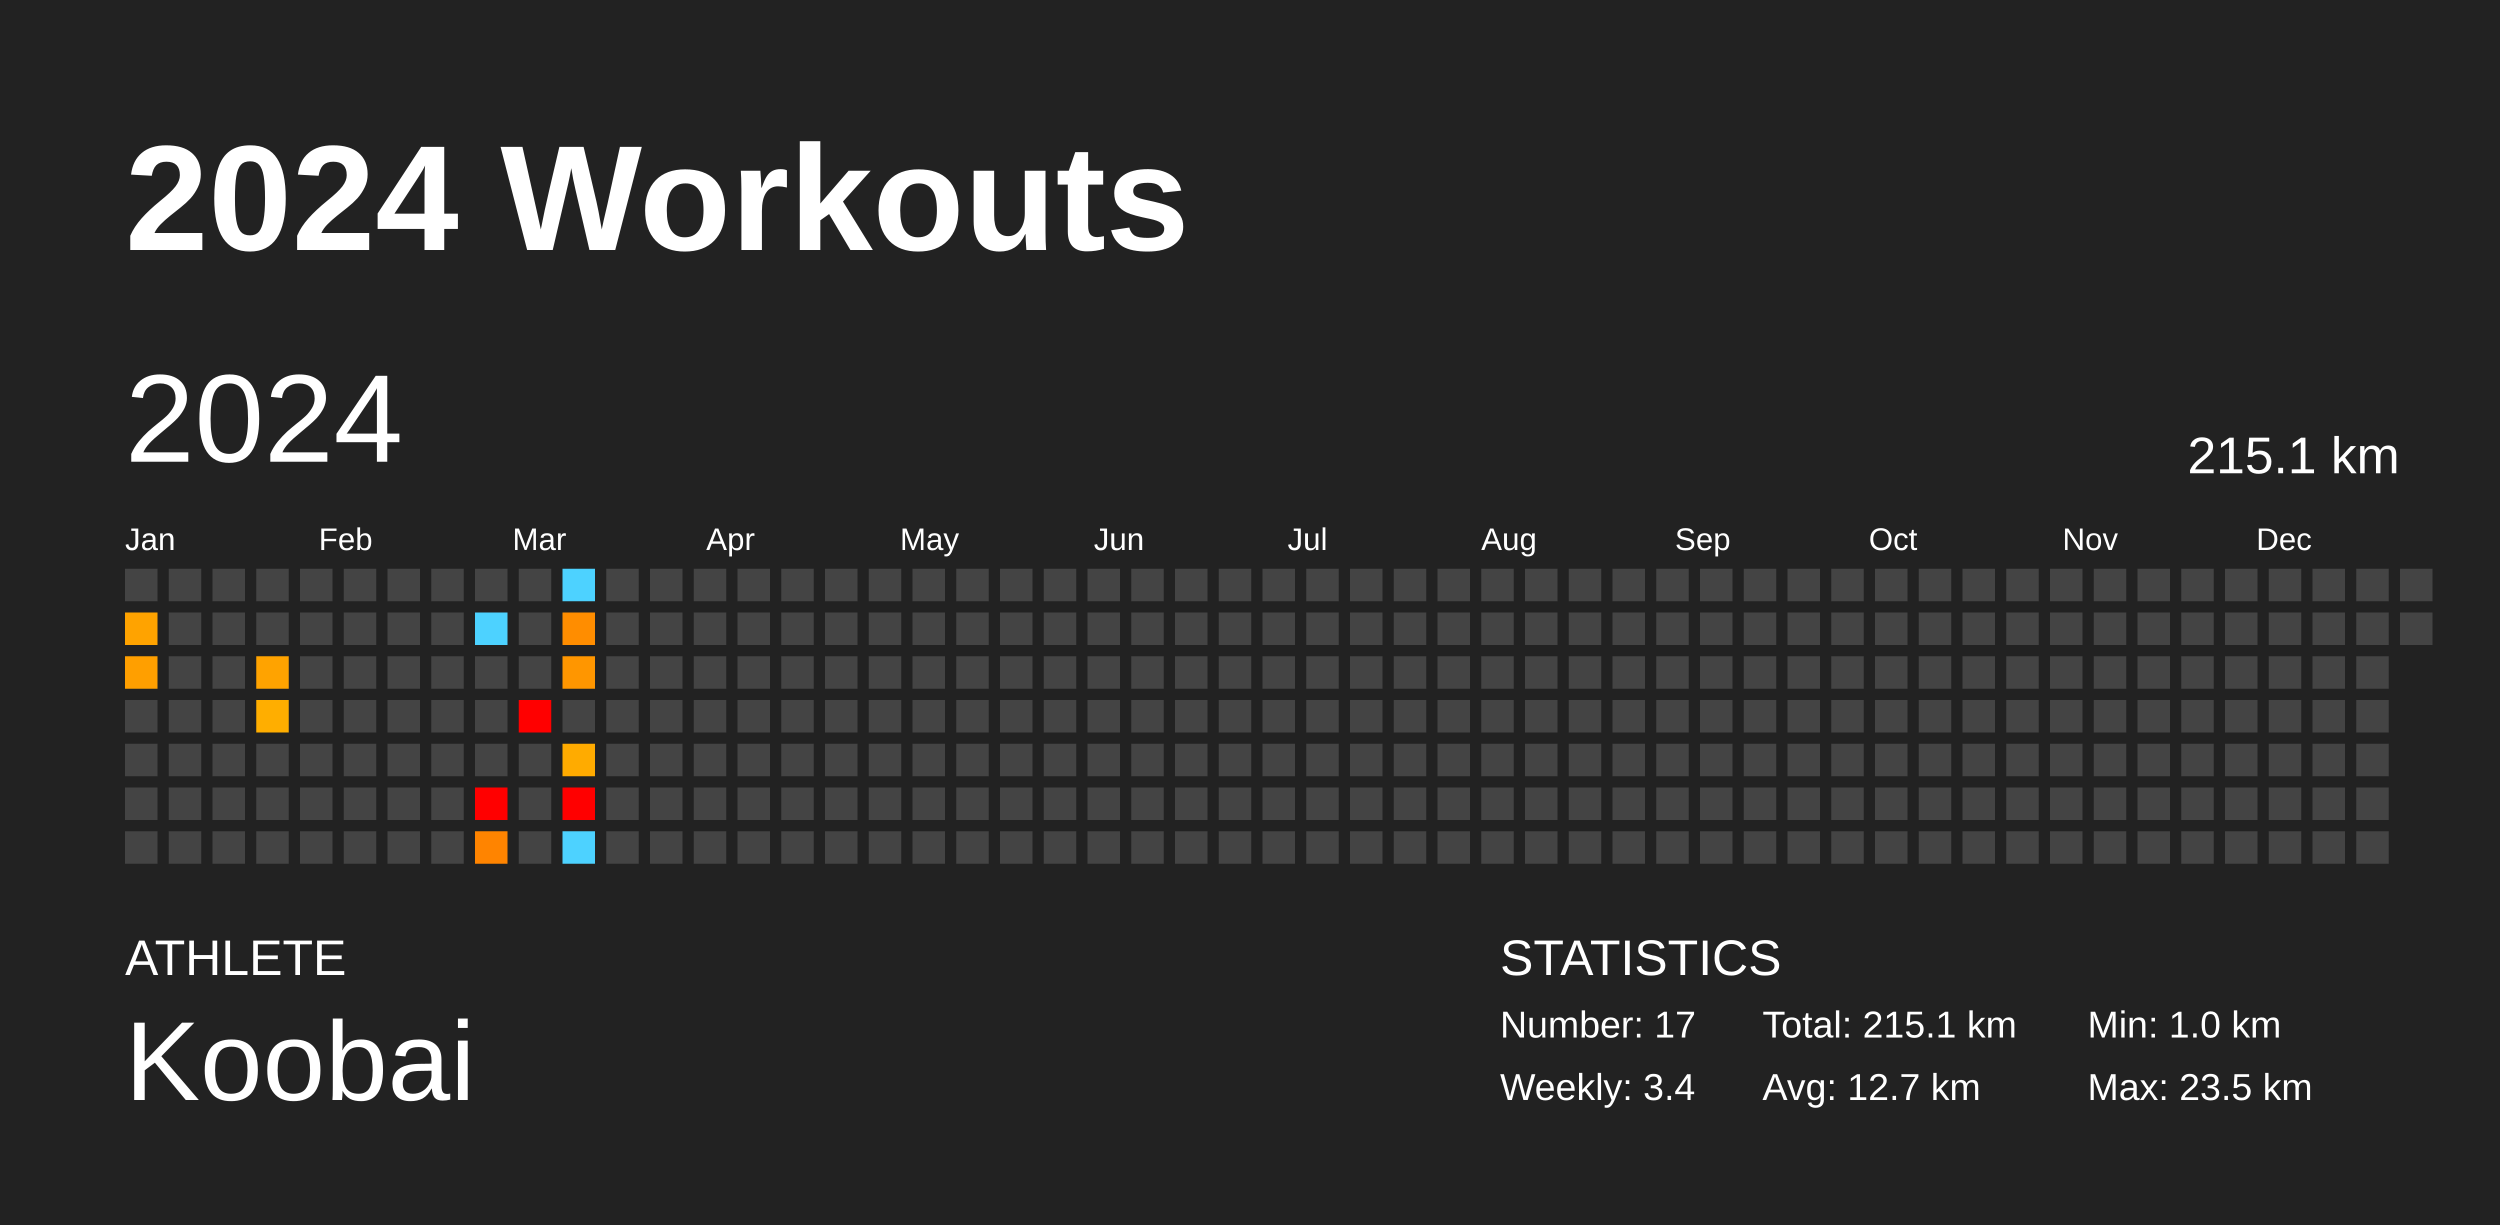
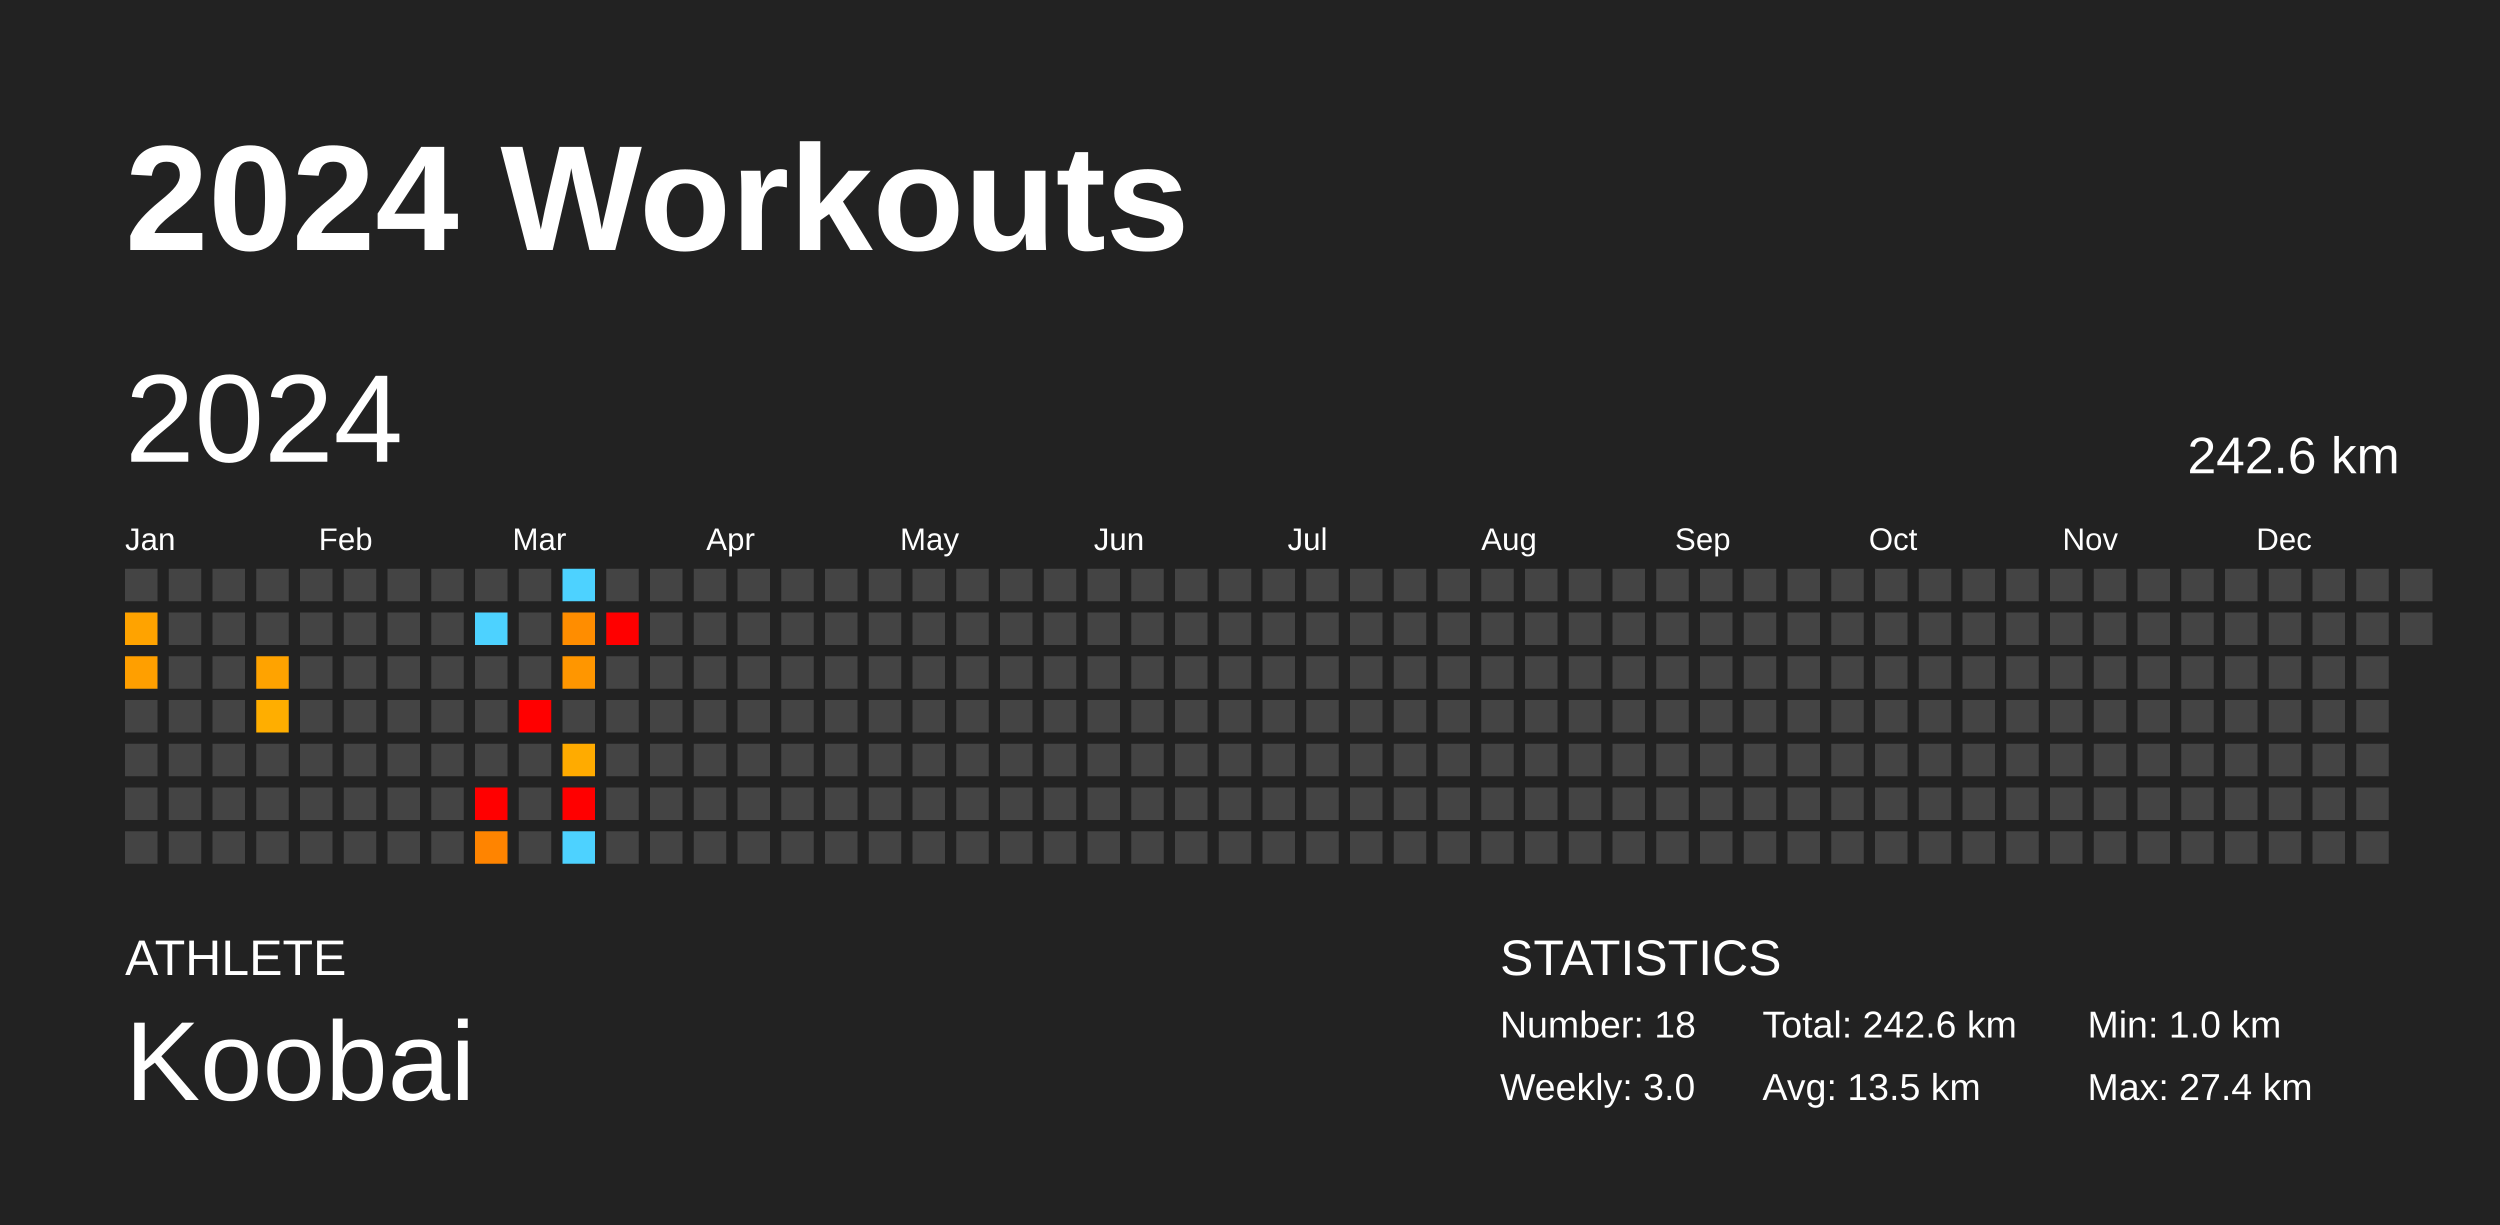
<svg xmlns="http://www.w3.org/2000/svg" baseProfile="full" height="98mm" version="1.1" viewBox="0,0,200,98" width="200mm">
  <defs />
  <rect fill="#222222" height="98" width="200" x="0" y="0" />
  <text fill="#FFFFFF" style="font-size:12px; font-family:Arial; font-weight:bold;" x="10" y="20">2024 Workouts</text>
  <text fill="#FFFFFF" style="font-size:4px; font-family:Arial" x="10" y="78">ATHLETE</text>
  <text fill="#FFFFFF" style="font-size:9px; font-family:Arial" x="10" y="88">Koobai</text>
  <text fill="#FFFFFF" style="font-size:4px; font-family:Arial" x="120" y="78">STATISTICS</text>
-   <text fill="#FFFFFF" style="font-size:3px; font-family:Arial" x="120" y="83">Number: 17</text>
-   <text fill="#FFFFFF" style="font-size:3px; font-family:Arial" x="120" y="88">Weekly: 3.4</text>
-   <text fill="#FFFFFF" style="font-size:3px; font-family:Arial" x="141" y="83">Total: 215.1 km</text>
-   <text fill="#FFFFFF" style="font-size:3px; font-family:Arial" x="141" y="88">Avg: 12.7 km</text>
+   <text fill="#FFFFFF" style="font-size:3px; font-family:Arial" x="120" y="83">Number: 18</text>
+   <text fill="#FFFFFF" style="font-size:3px; font-family:Arial" x="120" y="88">Weekly: 3.0</text>
+   <text fill="#FFFFFF" style="font-size:3px; font-family:Arial" x="141" y="83">Total: 242.6 km</text>
+   <text fill="#FFFFFF" style="font-size:3px; font-family:Arial" x="141" y="88">Avg: 13.5 km</text>
  <text fill="#FFFFFF" style="font-size:3px; font-family:Arial" x="167" y="83">Min: 1.0 km</text>
-   <text fill="#FFFFFF" style="font-size:3px; font-family:Arial" x="167" y="88">Max: 23.5 km</text>
+   <text fill="#FFFFFF" style="font-size:3px; font-family:Arial" x="167" y="88">Max: 27.4 km</text>
  <text dominant-baseline="hanging" fill="#FFFFFF" style="font-size:10.0px; font-family:Arial;" x="10" y="30">2024</text>
-   <text dominant-baseline="hanging" fill="#FFFFFF" style="font-size:4.125px; font-family:Arial;" x="175" y="35">215.1 km</text>
+   <text dominant-baseline="hanging" fill="#FFFFFF" style="font-size:4.125px; font-family:Arial;" x="175" y="35">242.6 km</text>
  <text fill="#FFFFFF" style="font-size:2.5px; font-family:Arial" x="10.0" y="44">Jan</text>
  <text fill="#FFFFFF" style="font-size:2.5px; font-family:Arial" x="25.5" y="44">Feb</text>
  <text fill="#FFFFFF" style="font-size:2.5px; font-family:Arial" x="41.0" y="44">Mar</text>
  <text fill="#FFFFFF" style="font-size:2.5px; font-family:Arial" x="56.5" y="44">Apr</text>
  <text fill="#FFFFFF" style="font-size:2.5px; font-family:Arial" x="72.0" y="44">May</text>
  <text fill="#FFFFFF" style="font-size:2.5px; font-family:Arial" x="87.5" y="44">Jun</text>
  <text fill="#FFFFFF" style="font-size:2.5px; font-family:Arial" x="103.0" y="44">Jul</text>
  <text fill="#FFFFFF" style="font-size:2.5px; font-family:Arial" x="118.5" y="44">Aug</text>
  <text fill="#FFFFFF" style="font-size:2.5px; font-family:Arial" x="134.0" y="44">Sep</text>
  <text fill="#FFFFFF" style="font-size:2.5px; font-family:Arial" x="149.5" y="44">Oct</text>
  <text fill="#FFFFFF" style="font-size:2.5px; font-family:Arial" x="165.0" y="44">Nov</text>
  <text fill="#FFFFFF" style="font-size:2.5px; font-family:Arial" x="180.5" y="44">Dec</text>
  <rect fill="#444444" height="2.6" width="2.6" x="10.0" y="45.5" />
  <rect fill="#ffa300" height="2.6" width="2.6" x="10.0" y="49.0" />
  <rect fill="#ff9f00" height="2.6" width="2.6" x="10.0" y="52.5" />
  <rect fill="#444444" height="2.6" width="2.6" x="10.0" y="56.0" />
  <rect fill="#444444" height="2.6" width="2.6" x="10.0" y="59.5" />
  <rect fill="#444444" height="2.6" width="2.6" x="10.0" y="63.0" />
  <rect fill="#444444" height="2.6" width="2.6" x="10.0" y="66.5" />
  <rect fill="#444444" height="2.6" width="2.6" x="13.5" y="45.5" />
  <rect fill="#444444" height="2.6" width="2.6" x="13.5" y="49.0" />
  <rect fill="#444444" height="2.6" width="2.6" x="13.5" y="52.5" />
  <rect fill="#444444" height="2.6" width="2.6" x="13.5" y="56.0" />
  <rect fill="#444444" height="2.6" width="2.6" x="13.5" y="59.5" />
  <rect fill="#444444" height="2.6" width="2.6" x="13.5" y="63.0" />
  <rect fill="#444444" height="2.6" width="2.6" x="13.5" y="66.5" />
  <rect fill="#444444" height="2.6" width="2.6" x="17.0" y="45.5" />
  <rect fill="#444444" height="2.6" width="2.6" x="17.0" y="49.0" />
  <rect fill="#444444" height="2.6" width="2.6" x="17.0" y="52.5" />
  <rect fill="#444444" height="2.6" width="2.6" x="17.0" y="56.0" />
  <rect fill="#444444" height="2.6" width="2.6" x="17.0" y="59.5" />
  <rect fill="#444444" height="2.6" width="2.6" x="17.0" y="63.0" />
  <rect fill="#444444" height="2.6" width="2.6" x="17.0" y="66.5" />
  <rect fill="#444444" height="2.6" width="2.6" x="20.5" y="45.5" />
  <rect fill="#444444" height="2.6" width="2.6" x="20.5" y="49.0" />
  <rect fill="#ffa300" height="2.6" width="2.6" x="20.5" y="52.5" />
  <rect fill="#ffae00" height="2.6" width="2.6" x="20.5" y="56.0" />
  <rect fill="#444444" height="2.6" width="2.6" x="20.5" y="59.5" />
  <rect fill="#444444" height="2.6" width="2.6" x="20.5" y="63.0" />
  <rect fill="#444444" height="2.6" width="2.6" x="20.5" y="66.5" />
  <rect fill="#444444" height="2.6" width="2.6" x="24.0" y="45.5" />
  <rect fill="#444444" height="2.6" width="2.6" x="24.0" y="49.0" />
  <rect fill="#444444" height="2.6" width="2.6" x="24.0" y="52.5" />
  <rect fill="#444444" height="2.6" width="2.6" x="24.0" y="56.0" />
  <rect fill="#444444" height="2.6" width="2.6" x="24.0" y="59.5" />
  <rect fill="#444444" height="2.6" width="2.6" x="24.0" y="63.0" />
  <rect fill="#444444" height="2.6" width="2.6" x="24.0" y="66.5" />
  <rect fill="#444444" height="2.6" width="2.6" x="27.5" y="45.5" />
  <rect fill="#444444" height="2.6" width="2.6" x="27.5" y="49.0" />
  <rect fill="#444444" height="2.6" width="2.6" x="27.5" y="52.5" />
  <rect fill="#444444" height="2.6" width="2.6" x="27.5" y="56.0" />
  <rect fill="#444444" height="2.6" width="2.6" x="27.5" y="59.5" />
  <rect fill="#444444" height="2.6" width="2.6" x="27.5" y="63.0" />
  <rect fill="#444444" height="2.6" width="2.6" x="27.5" y="66.5" />
  <rect fill="#444444" height="2.6" width="2.6" x="31.0" y="45.5" />
  <rect fill="#444444" height="2.6" width="2.6" x="31.0" y="49.0" />
  <rect fill="#444444" height="2.6" width="2.6" x="31.0" y="52.5" />
  <rect fill="#444444" height="2.6" width="2.6" x="31.0" y="56.0" />
  <rect fill="#444444" height="2.6" width="2.6" x="31.0" y="59.5" />
  <rect fill="#444444" height="2.6" width="2.6" x="31.0" y="63.0" />
  <rect fill="#444444" height="2.6" width="2.6" x="31.0" y="66.5" />
  <rect fill="#444444" height="2.6" width="2.6" x="34.5" y="45.5" />
  <rect fill="#444444" height="2.6" width="2.6" x="34.5" y="49.0" />
  <rect fill="#444444" height="2.6" width="2.6" x="34.5" y="52.5" />
  <rect fill="#444444" height="2.6" width="2.6" x="34.5" y="56.0" />
  <rect fill="#444444" height="2.6" width="2.6" x="34.5" y="59.5" />
  <rect fill="#444444" height="2.6" width="2.6" x="34.5" y="63.0" />
  <rect fill="#444444" height="2.6" width="2.6" x="34.5" y="66.5" />
  <rect fill="#444444" height="2.6" width="2.6" x="38.0" y="45.5" />
  <rect fill="#4dd2ff" height="2.6" width="2.6" x="38.0" y="49.0" />
  <rect fill="#444444" height="2.6" width="2.6" x="38.0" y="52.5" />
  <rect fill="#444444" height="2.6" width="2.6" x="38.0" y="56.0" />
  <rect fill="#444444" height="2.6" width="2.6" x="38.0" y="59.5" />
  <rect fill="red" height="2.6" width="2.6" x="38.0" y="63.0" />
  <rect fill="#ff8400" height="2.6" width="2.6" x="38.0" y="66.5" />
  <rect fill="#444444" height="2.6" width="2.6" x="41.5" y="45.5" />
  <rect fill="#444444" height="2.6" width="2.6" x="41.5" y="49.0" />
  <rect fill="#444444" height="2.6" width="2.6" x="41.5" y="52.5" />
  <rect fill="red" height="2.6" width="2.6" x="41.5" y="56.0" />
  <rect fill="#444444" height="2.6" width="2.6" x="41.5" y="59.5" />
  <rect fill="#444444" height="2.6" width="2.6" x="41.5" y="63.0" />
  <rect fill="#444444" height="2.6" width="2.6" x="41.5" y="66.5" />
  <rect fill="#4dd2ff" height="2.6" width="2.6" x="45.0" y="45.5" />
  <rect fill="#ff8d00" height="2.6" width="2.6" x="45.0" y="49.0" />
  <rect fill="#ff9600" height="2.6" width="2.6" x="45.0" y="52.5" />
  <rect fill="#444444" height="2.6" width="2.6" x="45.0" y="56.0" />
  <rect fill="#ffab00" height="2.6" width="2.6" x="45.0" y="59.5" />
  <rect fill="red" height="2.6" width="2.6" x="45.0" y="63.0" />
  <rect fill="#4dd2ff" height="2.6" width="2.6" x="45.0" y="66.5" />
  <rect fill="#444444" height="2.6" width="2.6" x="48.5" y="45.5" />
-   <rect fill="#444444" height="2.6" width="2.6" x="48.5" y="49.0" />
+   <rect fill="red" height="2.6" width="2.6" x="48.5" y="49.0" />
  <rect fill="#444444" height="2.6" width="2.6" x="48.5" y="52.5" />
  <rect fill="#444444" height="2.6" width="2.6" x="48.5" y="56.0" />
  <rect fill="#444444" height="2.6" width="2.6" x="48.5" y="59.5" />
  <rect fill="#444444" height="2.6" width="2.6" x="48.5" y="63.0" />
  <rect fill="#444444" height="2.6" width="2.6" x="48.5" y="66.5" />
  <rect fill="#444444" height="2.6" width="2.6" x="52.0" y="45.5" />
  <rect fill="#444444" height="2.6" width="2.6" x="52.0" y="49.0" />
  <rect fill="#444444" height="2.6" width="2.6" x="52.0" y="52.5" />
  <rect fill="#444444" height="2.6" width="2.6" x="52.0" y="56.0" />
  <rect fill="#444444" height="2.6" width="2.6" x="52.0" y="59.5" />
  <rect fill="#444444" height="2.6" width="2.6" x="52.0" y="63.0" />
  <rect fill="#444444" height="2.6" width="2.6" x="52.0" y="66.5" />
  <rect fill="#444444" height="2.6" width="2.6" x="55.5" y="45.5" />
  <rect fill="#444444" height="2.6" width="2.6" x="55.5" y="49.0" />
  <rect fill="#444444" height="2.6" width="2.6" x="55.5" y="52.5" />
  <rect fill="#444444" height="2.6" width="2.6" x="55.5" y="56.0" />
  <rect fill="#444444" height="2.6" width="2.6" x="55.5" y="59.5" />
  <rect fill="#444444" height="2.6" width="2.6" x="55.5" y="63.0" />
  <rect fill="#444444" height="2.6" width="2.6" x="55.5" y="66.5" />
  <rect fill="#444444" height="2.6" width="2.6" x="59.0" y="45.5" />
  <rect fill="#444444" height="2.6" width="2.6" x="59.0" y="49.0" />
  <rect fill="#444444" height="2.6" width="2.6" x="59.0" y="52.5" />
  <rect fill="#444444" height="2.6" width="2.6" x="59.0" y="56.0" />
  <rect fill="#444444" height="2.6" width="2.6" x="59.0" y="59.5" />
  <rect fill="#444444" height="2.6" width="2.6" x="59.0" y="63.0" />
  <rect fill="#444444" height="2.6" width="2.6" x="59.0" y="66.5" />
  <rect fill="#444444" height="2.6" width="2.6" x="62.5" y="45.5" />
  <rect fill="#444444" height="2.6" width="2.6" x="62.5" y="49.0" />
  <rect fill="#444444" height="2.6" width="2.6" x="62.5" y="52.5" />
  <rect fill="#444444" height="2.6" width="2.6" x="62.5" y="56.0" />
  <rect fill="#444444" height="2.6" width="2.6" x="62.5" y="59.5" />
  <rect fill="#444444" height="2.6" width="2.6" x="62.5" y="63.0" />
  <rect fill="#444444" height="2.6" width="2.6" x="62.5" y="66.5" />
  <rect fill="#444444" height="2.6" width="2.6" x="66.0" y="45.5" />
  <rect fill="#444444" height="2.6" width="2.6" x="66.0" y="49.0" />
  <rect fill="#444444" height="2.6" width="2.6" x="66.0" y="52.5" />
  <rect fill="#444444" height="2.6" width="2.6" x="66.0" y="56.0" />
  <rect fill="#444444" height="2.6" width="2.6" x="66.0" y="59.5" />
  <rect fill="#444444" height="2.6" width="2.6" x="66.0" y="63.0" />
  <rect fill="#444444" height="2.6" width="2.6" x="66.0" y="66.5" />
  <rect fill="#444444" height="2.6" width="2.6" x="69.5" y="45.5" />
  <rect fill="#444444" height="2.6" width="2.6" x="69.5" y="49.0" />
  <rect fill="#444444" height="2.6" width="2.6" x="69.5" y="52.5" />
  <rect fill="#444444" height="2.6" width="2.6" x="69.5" y="56.0" />
  <rect fill="#444444" height="2.6" width="2.6" x="69.5" y="59.5" />
  <rect fill="#444444" height="2.6" width="2.6" x="69.5" y="63.0" />
  <rect fill="#444444" height="2.6" width="2.6" x="69.5" y="66.5" />
  <rect fill="#444444" height="2.6" width="2.6" x="73.0" y="45.5" />
  <rect fill="#444444" height="2.6" width="2.6" x="73.0" y="49.0" />
  <rect fill="#444444" height="2.6" width="2.6" x="73.0" y="52.5" />
  <rect fill="#444444" height="2.6" width="2.6" x="73.0" y="56.0" />
  <rect fill="#444444" height="2.6" width="2.6" x="73.0" y="59.5" />
  <rect fill="#444444" height="2.6" width="2.6" x="73.0" y="63.0" />
  <rect fill="#444444" height="2.6" width="2.6" x="73.0" y="66.5" />
  <rect fill="#444444" height="2.6" width="2.6" x="76.5" y="45.5" />
  <rect fill="#444444" height="2.6" width="2.6" x="76.5" y="49.0" />
  <rect fill="#444444" height="2.6" width="2.6" x="76.5" y="52.5" />
  <rect fill="#444444" height="2.6" width="2.6" x="76.5" y="56.0" />
  <rect fill="#444444" height="2.6" width="2.6" x="76.5" y="59.5" />
  <rect fill="#444444" height="2.6" width="2.6" x="76.5" y="63.0" />
  <rect fill="#444444" height="2.6" width="2.6" x="76.5" y="66.5" />
  <rect fill="#444444" height="2.6" width="2.6" x="80.0" y="45.5" />
  <rect fill="#444444" height="2.6" width="2.6" x="80.0" y="49.0" />
  <rect fill="#444444" height="2.6" width="2.6" x="80.0" y="52.5" />
  <rect fill="#444444" height="2.6" width="2.6" x="80.0" y="56.0" />
  <rect fill="#444444" height="2.6" width="2.6" x="80.0" y="59.5" />
  <rect fill="#444444" height="2.6" width="2.6" x="80.0" y="63.0" />
  <rect fill="#444444" height="2.6" width="2.6" x="80.0" y="66.5" />
  <rect fill="#444444" height="2.6" width="2.6" x="83.5" y="45.5" />
  <rect fill="#444444" height="2.6" width="2.6" x="83.5" y="49.0" />
  <rect fill="#444444" height="2.6" width="2.6" x="83.5" y="52.5" />
  <rect fill="#444444" height="2.6" width="2.6" x="83.5" y="56.0" />
  <rect fill="#444444" height="2.6" width="2.6" x="83.5" y="59.5" />
  <rect fill="#444444" height="2.6" width="2.6" x="83.5" y="63.0" />
  <rect fill="#444444" height="2.6" width="2.6" x="83.5" y="66.5" />
  <rect fill="#444444" height="2.6" width="2.6" x="87.0" y="45.5" />
  <rect fill="#444444" height="2.6" width="2.6" x="87.0" y="49.0" />
  <rect fill="#444444" height="2.6" width="2.6" x="87.0" y="52.5" />
  <rect fill="#444444" height="2.6" width="2.6" x="87.0" y="56.0" />
  <rect fill="#444444" height="2.6" width="2.6" x="87.0" y="59.5" />
  <rect fill="#444444" height="2.6" width="2.6" x="87.0" y="63.0" />
  <rect fill="#444444" height="2.6" width="2.6" x="87.0" y="66.5" />
  <rect fill="#444444" height="2.6" width="2.6" x="90.5" y="45.5" />
  <rect fill="#444444" height="2.6" width="2.6" x="90.5" y="49.0" />
  <rect fill="#444444" height="2.6" width="2.6" x="90.5" y="52.5" />
  <rect fill="#444444" height="2.6" width="2.6" x="90.5" y="56.0" />
  <rect fill="#444444" height="2.6" width="2.6" x="90.5" y="59.5" />
  <rect fill="#444444" height="2.6" width="2.6" x="90.5" y="63.0" />
  <rect fill="#444444" height="2.6" width="2.6" x="90.5" y="66.5" />
  <rect fill="#444444" height="2.6" width="2.6" x="94.0" y="45.5" />
  <rect fill="#444444" height="2.6" width="2.6" x="94.0" y="49.0" />
  <rect fill="#444444" height="2.6" width="2.6" x="94.0" y="52.5" />
  <rect fill="#444444" height="2.6" width="2.6" x="94.0" y="56.0" />
  <rect fill="#444444" height="2.6" width="2.6" x="94.0" y="59.5" />
  <rect fill="#444444" height="2.6" width="2.6" x="94.0" y="63.0" />
  <rect fill="#444444" height="2.6" width="2.6" x="94.0" y="66.5" />
  <rect fill="#444444" height="2.6" width="2.6" x="97.5" y="45.5" />
  <rect fill="#444444" height="2.6" width="2.6" x="97.5" y="49.0" />
  <rect fill="#444444" height="2.6" width="2.6" x="97.5" y="52.5" />
  <rect fill="#444444" height="2.6" width="2.6" x="97.5" y="56.0" />
  <rect fill="#444444" height="2.6" width="2.6" x="97.5" y="59.5" />
  <rect fill="#444444" height="2.6" width="2.6" x="97.5" y="63.0" />
  <rect fill="#444444" height="2.6" width="2.6" x="97.5" y="66.5" />
  <rect fill="#444444" height="2.6" width="2.6" x="101.0" y="45.5" />
  <rect fill="#444444" height="2.6" width="2.6" x="101.0" y="49.0" />
  <rect fill="#444444" height="2.6" width="2.6" x="101.0" y="52.5" />
  <rect fill="#444444" height="2.6" width="2.6" x="101.0" y="56.0" />
  <rect fill="#444444" height="2.6" width="2.6" x="101.0" y="59.5" />
  <rect fill="#444444" height="2.6" width="2.6" x="101.0" y="63.0" />
  <rect fill="#444444" height="2.6" width="2.6" x="101.0" y="66.5" />
  <rect fill="#444444" height="2.6" width="2.6" x="104.5" y="45.5" />
  <rect fill="#444444" height="2.6" width="2.6" x="104.5" y="49.0" />
  <rect fill="#444444" height="2.6" width="2.6" x="104.5" y="52.5" />
  <rect fill="#444444" height="2.6" width="2.6" x="104.5" y="56.0" />
  <rect fill="#444444" height="2.6" width="2.6" x="104.5" y="59.5" />
  <rect fill="#444444" height="2.6" width="2.6" x="104.5" y="63.0" />
  <rect fill="#444444" height="2.6" width="2.6" x="104.5" y="66.5" />
  <rect fill="#444444" height="2.6" width="2.6" x="108.0" y="45.5" />
  <rect fill="#444444" height="2.6" width="2.6" x="108.0" y="49.0" />
  <rect fill="#444444" height="2.6" width="2.6" x="108.0" y="52.5" />
  <rect fill="#444444" height="2.6" width="2.6" x="108.0" y="56.0" />
  <rect fill="#444444" height="2.6" width="2.6" x="108.0" y="59.5" />
  <rect fill="#444444" height="2.6" width="2.6" x="108.0" y="63.0" />
  <rect fill="#444444" height="2.6" width="2.6" x="108.0" y="66.5" />
  <rect fill="#444444" height="2.6" width="2.6" x="111.5" y="45.5" />
  <rect fill="#444444" height="2.6" width="2.6" x="111.5" y="49.0" />
  <rect fill="#444444" height="2.6" width="2.6" x="111.5" y="52.5" />
  <rect fill="#444444" height="2.6" width="2.6" x="111.5" y="56.0" />
  <rect fill="#444444" height="2.6" width="2.6" x="111.5" y="59.5" />
  <rect fill="#444444" height="2.6" width="2.6" x="111.5" y="63.0" />
  <rect fill="#444444" height="2.6" width="2.6" x="111.5" y="66.5" />
  <rect fill="#444444" height="2.6" width="2.6" x="115.0" y="45.5" />
  <rect fill="#444444" height="2.6" width="2.6" x="115.0" y="49.0" />
  <rect fill="#444444" height="2.6" width="2.6" x="115.0" y="52.5" />
  <rect fill="#444444" height="2.6" width="2.6" x="115.0" y="56.0" />
  <rect fill="#444444" height="2.6" width="2.6" x="115.0" y="59.5" />
  <rect fill="#444444" height="2.6" width="2.6" x="115.0" y="63.0" />
  <rect fill="#444444" height="2.6" width="2.6" x="115.0" y="66.5" />
  <rect fill="#444444" height="2.6" width="2.6" x="118.5" y="45.5" />
  <rect fill="#444444" height="2.6" width="2.6" x="118.5" y="49.0" />
  <rect fill="#444444" height="2.6" width="2.6" x="118.5" y="52.5" />
  <rect fill="#444444" height="2.6" width="2.6" x="118.5" y="56.0" />
  <rect fill="#444444" height="2.6" width="2.6" x="118.5" y="59.5" />
  <rect fill="#444444" height="2.6" width="2.6" x="118.5" y="63.0" />
  <rect fill="#444444" height="2.6" width="2.6" x="118.5" y="66.5" />
  <rect fill="#444444" height="2.6" width="2.6" x="122.0" y="45.5" />
  <rect fill="#444444" height="2.6" width="2.6" x="122.0" y="49.0" />
  <rect fill="#444444" height="2.6" width="2.6" x="122.0" y="52.5" />
  <rect fill="#444444" height="2.6" width="2.6" x="122.0" y="56.0" />
  <rect fill="#444444" height="2.6" width="2.6" x="122.0" y="59.5" />
  <rect fill="#444444" height="2.6" width="2.6" x="122.0" y="63.0" />
  <rect fill="#444444" height="2.6" width="2.6" x="122.0" y="66.5" />
  <rect fill="#444444" height="2.6" width="2.6" x="125.5" y="45.5" />
  <rect fill="#444444" height="2.6" width="2.6" x="125.5" y="49.0" />
  <rect fill="#444444" height="2.6" width="2.6" x="125.5" y="52.5" />
  <rect fill="#444444" height="2.6" width="2.6" x="125.5" y="56.0" />
  <rect fill="#444444" height="2.6" width="2.6" x="125.5" y="59.5" />
  <rect fill="#444444" height="2.6" width="2.6" x="125.5" y="63.0" />
  <rect fill="#444444" height="2.6" width="2.6" x="125.5" y="66.5" />
  <rect fill="#444444" height="2.6" width="2.6" x="129.0" y="45.5" />
  <rect fill="#444444" height="2.6" width="2.6" x="129.0" y="49.0" />
  <rect fill="#444444" height="2.6" width="2.6" x="129.0" y="52.5" />
  <rect fill="#444444" height="2.6" width="2.6" x="129.0" y="56.0" />
  <rect fill="#444444" height="2.6" width="2.6" x="129.0" y="59.5" />
  <rect fill="#444444" height="2.6" width="2.6" x="129.0" y="63.0" />
  <rect fill="#444444" height="2.6" width="2.6" x="129.0" y="66.5" />
  <rect fill="#444444" height="2.6" width="2.6" x="132.5" y="45.5" />
  <rect fill="#444444" height="2.6" width="2.6" x="132.5" y="49.0" />
  <rect fill="#444444" height="2.6" width="2.6" x="132.5" y="52.5" />
  <rect fill="#444444" height="2.6" width="2.6" x="132.5" y="56.0" />
  <rect fill="#444444" height="2.6" width="2.6" x="132.5" y="59.5" />
  <rect fill="#444444" height="2.6" width="2.6" x="132.5" y="63.0" />
  <rect fill="#444444" height="2.6" width="2.6" x="132.5" y="66.5" />
  <rect fill="#444444" height="2.6" width="2.6" x="136.0" y="45.5" />
  <rect fill="#444444" height="2.6" width="2.6" x="136.0" y="49.0" />
  <rect fill="#444444" height="2.6" width="2.6" x="136.0" y="52.5" />
  <rect fill="#444444" height="2.6" width="2.6" x="136.0" y="56.0" />
  <rect fill="#444444" height="2.6" width="2.6" x="136.0" y="59.5" />
  <rect fill="#444444" height="2.6" width="2.6" x="136.0" y="63.0" />
  <rect fill="#444444" height="2.6" width="2.6" x="136.0" y="66.5" />
  <rect fill="#444444" height="2.6" width="2.6" x="139.5" y="45.5" />
  <rect fill="#444444" height="2.6" width="2.6" x="139.5" y="49.0" />
  <rect fill="#444444" height="2.6" width="2.6" x="139.5" y="52.5" />
  <rect fill="#444444" height="2.6" width="2.6" x="139.5" y="56.0" />
  <rect fill="#444444" height="2.6" width="2.6" x="139.5" y="59.5" />
  <rect fill="#444444" height="2.6" width="2.6" x="139.5" y="63.0" />
  <rect fill="#444444" height="2.6" width="2.6" x="139.5" y="66.5" />
  <rect fill="#444444" height="2.6" width="2.6" x="143.0" y="45.5" />
  <rect fill="#444444" height="2.6" width="2.6" x="143.0" y="49.0" />
  <rect fill="#444444" height="2.6" width="2.6" x="143.0" y="52.5" />
  <rect fill="#444444" height="2.6" width="2.6" x="143.0" y="56.0" />
  <rect fill="#444444" height="2.6" width="2.6" x="143.0" y="59.5" />
  <rect fill="#444444" height="2.6" width="2.6" x="143.0" y="63.0" />
  <rect fill="#444444" height="2.6" width="2.6" x="143.0" y="66.5" />
  <rect fill="#444444" height="2.6" width="2.6" x="146.5" y="45.5" />
  <rect fill="#444444" height="2.6" width="2.6" x="146.5" y="49.0" />
  <rect fill="#444444" height="2.6" width="2.6" x="146.5" y="52.5" />
  <rect fill="#444444" height="2.6" width="2.6" x="146.5" y="56.0" />
  <rect fill="#444444" height="2.6" width="2.6" x="146.5" y="59.5" />
  <rect fill="#444444" height="2.6" width="2.6" x="146.5" y="63.0" />
  <rect fill="#444444" height="2.6" width="2.6" x="146.5" y="66.5" />
  <rect fill="#444444" height="2.6" width="2.6" x="150.0" y="45.5" />
  <rect fill="#444444" height="2.6" width="2.6" x="150.0" y="49.0" />
  <rect fill="#444444" height="2.6" width="2.6" x="150.0" y="52.5" />
  <rect fill="#444444" height="2.6" width="2.6" x="150.0" y="56.0" />
  <rect fill="#444444" height="2.6" width="2.6" x="150.0" y="59.5" />
  <rect fill="#444444" height="2.6" width="2.6" x="150.0" y="63.0" />
  <rect fill="#444444" height="2.6" width="2.6" x="150.0" y="66.5" />
  <rect fill="#444444" height="2.6" width="2.6" x="153.5" y="45.5" />
  <rect fill="#444444" height="2.6" width="2.6" x="153.5" y="49.0" />
  <rect fill="#444444" height="2.6" width="2.6" x="153.5" y="52.5" />
  <rect fill="#444444" height="2.6" width="2.6" x="153.5" y="56.0" />
  <rect fill="#444444" height="2.6" width="2.6" x="153.5" y="59.5" />
  <rect fill="#444444" height="2.6" width="2.6" x="153.5" y="63.0" />
  <rect fill="#444444" height="2.6" width="2.6" x="153.5" y="66.5" />
  <rect fill="#444444" height="2.6" width="2.6" x="157.0" y="45.5" />
  <rect fill="#444444" height="2.6" width="2.6" x="157.0" y="49.0" />
  <rect fill="#444444" height="2.6" width="2.6" x="157.0" y="52.5" />
  <rect fill="#444444" height="2.6" width="2.6" x="157.0" y="56.0" />
  <rect fill="#444444" height="2.6" width="2.6" x="157.0" y="59.5" />
  <rect fill="#444444" height="2.6" width="2.6" x="157.0" y="63.0" />
  <rect fill="#444444" height="2.6" width="2.6" x="157.0" y="66.5" />
  <rect fill="#444444" height="2.6" width="2.6" x="160.5" y="45.5" />
  <rect fill="#444444" height="2.6" width="2.6" x="160.5" y="49.0" />
  <rect fill="#444444" height="2.6" width="2.6" x="160.5" y="52.5" />
  <rect fill="#444444" height="2.6" width="2.6" x="160.5" y="56.0" />
  <rect fill="#444444" height="2.6" width="2.6" x="160.5" y="59.5" />
  <rect fill="#444444" height="2.6" width="2.6" x="160.5" y="63.0" />
  <rect fill="#444444" height="2.6" width="2.6" x="160.5" y="66.5" />
  <rect fill="#444444" height="2.6" width="2.6" x="164.0" y="45.5" />
  <rect fill="#444444" height="2.6" width="2.6" x="164.0" y="49.0" />
  <rect fill="#444444" height="2.6" width="2.6" x="164.0" y="52.5" />
  <rect fill="#444444" height="2.6" width="2.6" x="164.0" y="56.0" />
  <rect fill="#444444" height="2.6" width="2.6" x="164.0" y="59.5" />
  <rect fill="#444444" height="2.6" width="2.6" x="164.0" y="63.0" />
  <rect fill="#444444" height="2.6" width="2.6" x="164.0" y="66.5" />
  <rect fill="#444444" height="2.6" width="2.6" x="167.5" y="45.5" />
  <rect fill="#444444" height="2.6" width="2.6" x="167.5" y="49.0" />
  <rect fill="#444444" height="2.6" width="2.6" x="167.5" y="52.5" />
  <rect fill="#444444" height="2.6" width="2.6" x="167.5" y="56.0" />
  <rect fill="#444444" height="2.6" width="2.6" x="167.5" y="59.5" />
  <rect fill="#444444" height="2.6" width="2.6" x="167.5" y="63.0" />
  <rect fill="#444444" height="2.6" width="2.6" x="167.5" y="66.5" />
  <rect fill="#444444" height="2.6" width="2.6" x="171.0" y="45.5" />
  <rect fill="#444444" height="2.6" width="2.6" x="171.0" y="49.0" />
  <rect fill="#444444" height="2.6" width="2.6" x="171.0" y="52.5" />
  <rect fill="#444444" height="2.6" width="2.6" x="171.0" y="56.0" />
  <rect fill="#444444" height="2.6" width="2.6" x="171.0" y="59.5" />
  <rect fill="#444444" height="2.6" width="2.6" x="171.0" y="63.0" />
  <rect fill="#444444" height="2.6" width="2.6" x="171.0" y="66.5" />
  <rect fill="#444444" height="2.6" width="2.6" x="174.5" y="45.5" />
  <rect fill="#444444" height="2.6" width="2.6" x="174.5" y="49.0" />
  <rect fill="#444444" height="2.6" width="2.6" x="174.5" y="52.5" />
  <rect fill="#444444" height="2.6" width="2.6" x="174.5" y="56.0" />
  <rect fill="#444444" height="2.6" width="2.6" x="174.5" y="59.5" />
  <rect fill="#444444" height="2.6" width="2.6" x="174.5" y="63.0" />
  <rect fill="#444444" height="2.6" width="2.6" x="174.5" y="66.5" />
  <rect fill="#444444" height="2.6" width="2.6" x="178.0" y="45.5" />
  <rect fill="#444444" height="2.6" width="2.6" x="178.0" y="49.0" />
  <rect fill="#444444" height="2.6" width="2.6" x="178.0" y="52.5" />
  <rect fill="#444444" height="2.6" width="2.6" x="178.0" y="56.0" />
  <rect fill="#444444" height="2.6" width="2.6" x="178.0" y="59.5" />
  <rect fill="#444444" height="2.6" width="2.6" x="178.0" y="63.0" />
  <rect fill="#444444" height="2.6" width="2.6" x="178.0" y="66.5" />
  <rect fill="#444444" height="2.6" width="2.6" x="181.5" y="45.5" />
  <rect fill="#444444" height="2.6" width="2.6" x="181.5" y="49.0" />
  <rect fill="#444444" height="2.6" width="2.6" x="181.5" y="52.5" />
  <rect fill="#444444" height="2.6" width="2.6" x="181.5" y="56.0" />
  <rect fill="#444444" height="2.6" width="2.6" x="181.5" y="59.5" />
  <rect fill="#444444" height="2.6" width="2.6" x="181.5" y="63.0" />
  <rect fill="#444444" height="2.6" width="2.6" x="181.5" y="66.5" />
  <rect fill="#444444" height="2.6" width="2.6" x="185.0" y="45.5" />
  <rect fill="#444444" height="2.6" width="2.6" x="185.0" y="49.0" />
  <rect fill="#444444" height="2.6" width="2.6" x="185.0" y="52.5" />
  <rect fill="#444444" height="2.6" width="2.6" x="185.0" y="56.0" />
  <rect fill="#444444" height="2.6" width="2.6" x="185.0" y="59.5" />
  <rect fill="#444444" height="2.6" width="2.6" x="185.0" y="63.0" />
  <rect fill="#444444" height="2.6" width="2.6" x="185.0" y="66.5" />
  <rect fill="#444444" height="2.6" width="2.6" x="188.5" y="45.5" />
  <rect fill="#444444" height="2.6" width="2.6" x="188.5" y="49.0" />
  <rect fill="#444444" height="2.6" width="2.6" x="188.5" y="52.5" />
  <rect fill="#444444" height="2.6" width="2.6" x="188.5" y="56.0" />
  <rect fill="#444444" height="2.6" width="2.6" x="188.5" y="59.5" />
  <rect fill="#444444" height="2.6" width="2.6" x="188.5" y="63.0" />
  <rect fill="#444444" height="2.6" width="2.6" x="188.5" y="66.5" />
  <rect fill="#444444" height="2.6" width="2.6" x="192.0" y="45.5" />
  <rect fill="#444444" height="2.6" width="2.6" x="192.0" y="49.0" />
</svg>
